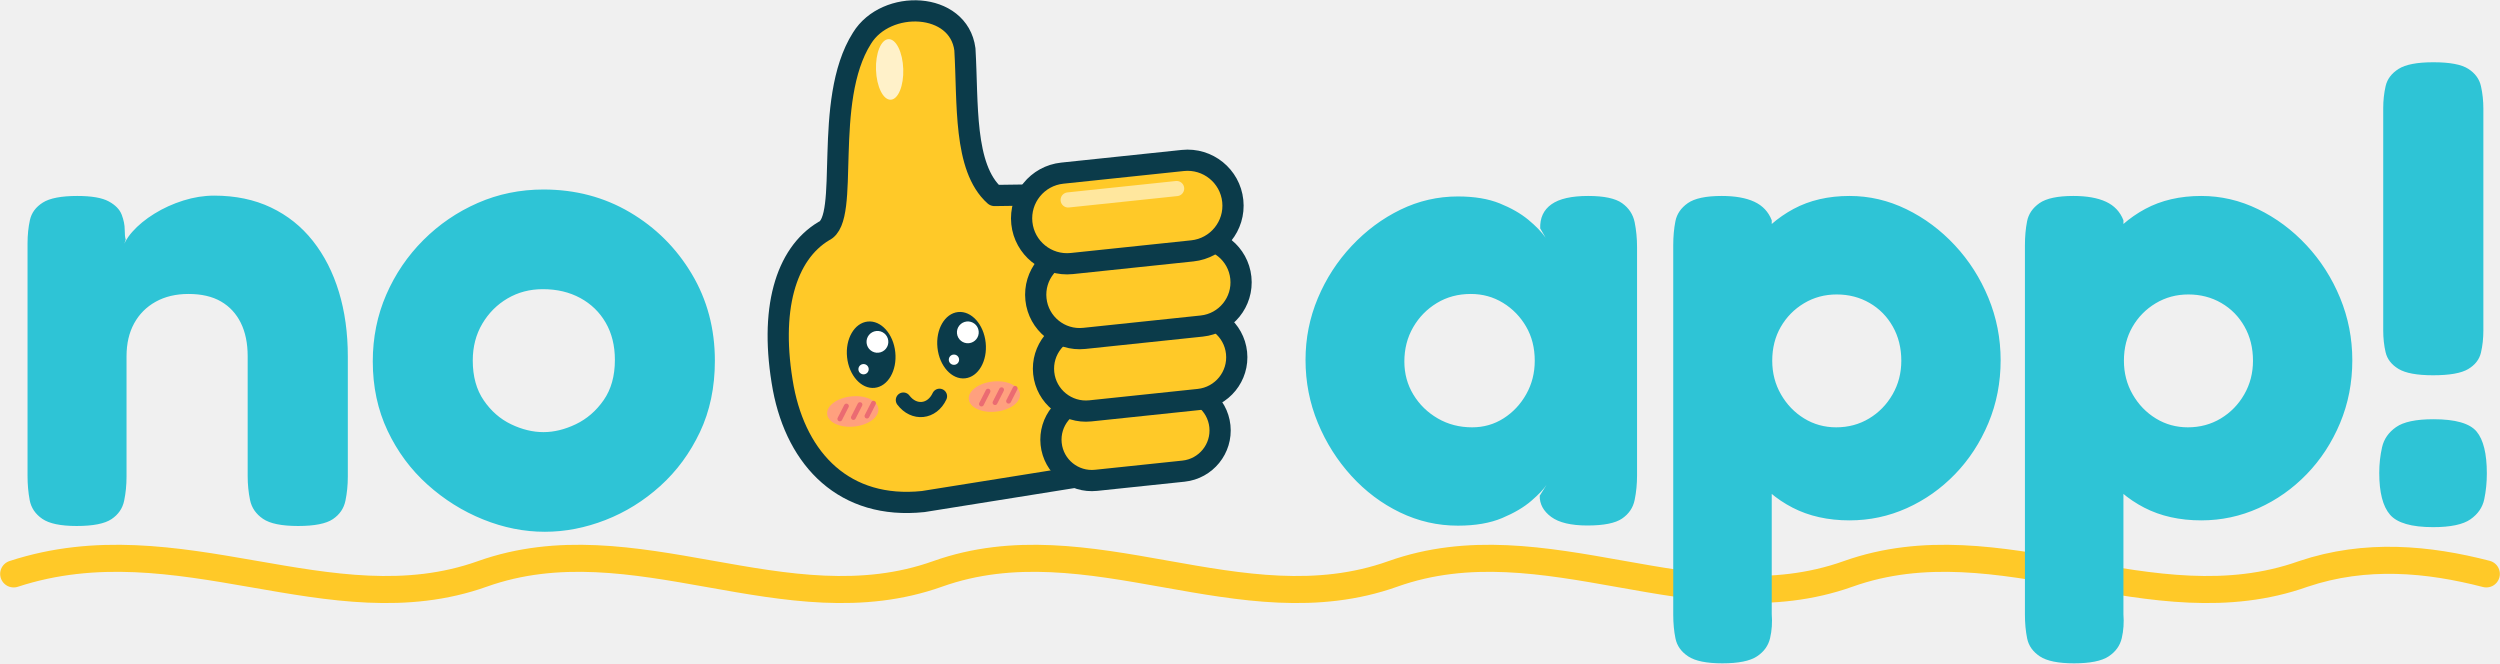
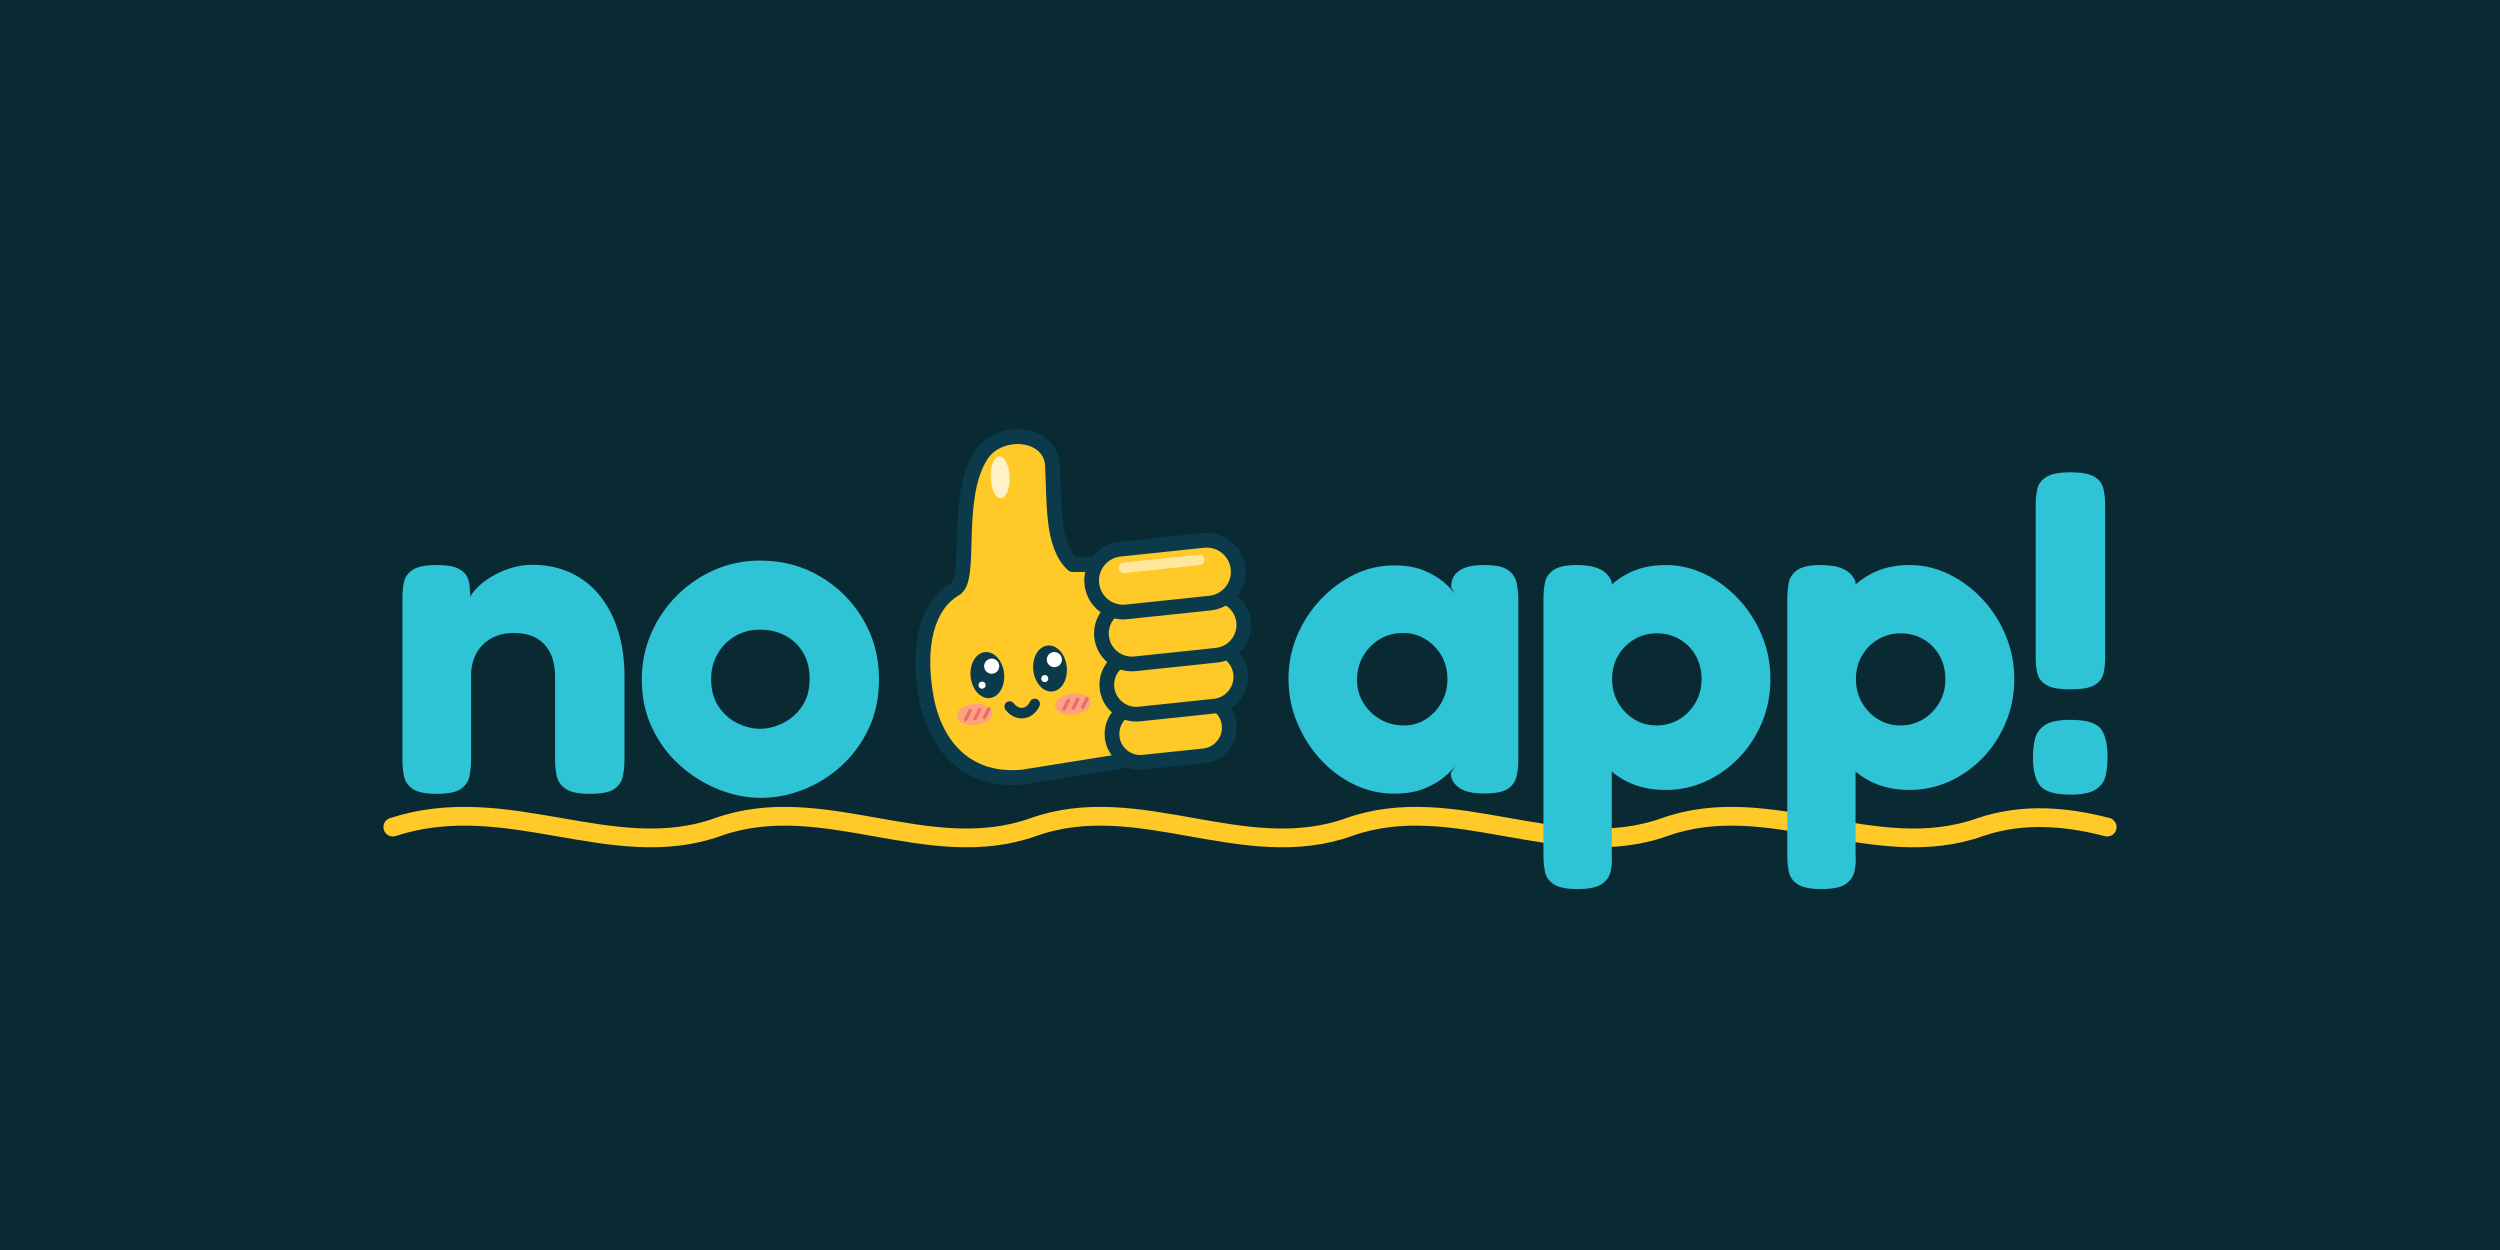
- <svg xmlns="http://www.w3.org/2000/svg" width="832.00" height="220.88" viewBox="184.00 206.00 832.00 220.88">
+ <svg xmlns="http://www.w3.org/2000/svg" width="1200" height="600" viewBox="0 0 1200 600">
+   <rect width="1200" height="600" fill="#0A2A33" />
  <g transform="translate(184.09 188.00)">
    <path d="M 4.46 209.00 C 59.42 191.00 109.92 227.00 160.42 209.00 C 210.93 191.00 261.43 227.00 311.93 209.00 C 362.44 191.00 412.94 227.00 463.44 209.00 C 513.95 191.00 564.45 227.00 614.95 209.00 C 665.46 191.00 715.96 227.00 766.46 209.00 C 787.26 202.00 808.05 204.00 827.36 209.00" fill="none" stroke="#FFC928" stroke-width="9" stroke-linecap="round" />
    <path d="M25.41 193.05Q17.435 193.05 13.97 190.658Q10.505 188.265 9.79 184.442Q9.075 180.62 9.075 176.385V99.0Q9.075 94.82 9.872 91.218Q10.67 87.615 14.163 85.415Q17.655 83.215 25.63 83.215Q32.78 83.215 36.108 85.03Q39.435 86.845 40.425 89.485Q41.415 92.125 41.415 94.463Q41.415 96.8 41.745 97.68L40.425 101.915Q40.975 98.505 43.918 95.178Q46.86 91.85 51.315 89.1Q55.77 86.35 60.94 84.728Q66.11 83.105 71.17 83.105Q81.785 83.105 90.062 87.038Q98.34 90.97 104.032 98.175Q109.725 105.38 112.695 115.143Q115.665 124.905 115.665 136.62V176.605Q115.665 180.84 114.868 184.663Q114.07 188.485 110.688 190.768Q107.305 193.05 99.11 193.05Q90.915 193.05 87.423 190.658Q83.93 188.265 83.132 184.442Q82.335 180.62 82.335 176.385V136.565Q82.335 130.075 80.052 125.455Q77.77 120.835 73.453 118.333Q69.135 115.83 62.645 115.83Q56.375 115.83 51.727 118.415Q47.08 121.0 44.55 125.62Q42.02 130.24 42.02 136.565V176.605Q42.02 180.84 41.222 184.663Q40.425 188.485 37.015 190.768Q33.605 193.05 25.41 193.05Z M181.225 194.975Q170.885 194.975 160.71 190.877Q150.535 186.78 142.175 179.273Q133.815 171.765 128.892 161.343Q123.97 150.92 123.97 138.27Q123.97 126.39 128.452 116.078Q132.935 105.765 140.8 97.9Q148.665 90.035 158.895 85.553Q169.125 81.07 180.785 81.07Q196.68 81.07 209.55 88.66Q222.42 96.25 230.12 109.148Q237.82 122.045 237.82 138.05Q237.82 151.305 232.843 161.81Q227.865 172.315 219.642 179.74Q211.42 187.165 201.382 191.07Q191.345 194.975 181.225 194.975ZM180.785 161.81Q186.065 161.81 191.565 159.17Q197.065 156.53 200.805 151.168Q204.545 145.805 204.545 137.775Q204.545 130.68 201.493 125.4Q198.44 120.12 193.022 117.178Q187.605 114.235 180.565 114.235Q174.075 114.235 168.822 117.315Q163.57 120.395 160.407 125.758Q157.245 131.12 157.245 137.995Q157.245 145.915 160.903 151.25Q164.56 156.585 170.005 159.197Q175.45 161.81 180.785 161.81Z M528.22 192.885Q520.025 192.885 516.148 190.025Q512.27 187.165 512.325 182.985L514.635 179.3Q513.205 181.5 509.52 184.69Q505.835 187.88 499.812 190.41Q493.79 192.94 485.1 192.94Q474.98 192.94 465.85 188.54Q456.72 184.14 449.652 176.385Q442.585 168.63 438.487 158.73Q434.39 148.83 434.39 137.775Q434.39 126.995 438.487 117.233Q442.585 107.47 449.762 99.825Q456.94 92.18 465.987 87.78Q475.035 83.38 485.1 83.38Q493.295 83.38 499.015 85.69Q504.735 88.0 508.53 91.135Q512.325 94.27 514.305 97.13L512.49 93.995Q512.325 88.77 516.23 85.993Q520.135 83.215 528.44 83.215Q536.415 83.215 539.77 85.635Q543.125 88.055 543.922 91.96Q544.72 95.865 544.72 100.265V176.22Q544.72 180.51 543.922 184.388Q543.125 188.265 539.742 190.575Q536.36 192.885 528.22 192.885ZM489.83 160.215Q495.605 160.215 500.307 157.218Q505.01 154.22 507.842 149.188Q510.675 144.155 510.675 138.05Q510.675 131.615 507.787 126.665Q504.9 121.715 500.087 118.773Q495.275 115.83 489.39 115.83Q483.065 115.83 478.087 118.855Q473.11 121.88 470.195 126.94Q467.28 132.0 467.28 138.325Q467.28 144.375 470.277 149.325Q473.275 154.275 478.39 157.245Q483.505 160.215 489.83 160.215Z M615.45 191.18Q604.67 191.18 596.475 186.945Q588.28 182.71 582.835 175.257Q577.39 167.805 574.668 158.125Q571.945 148.445 572.11 137.39Q572.275 126.5 575.08 116.683Q577.885 106.865 583.33 99.358Q588.775 91.85 596.805 87.532Q604.835 83.215 615.45 83.215Q625.295 83.215 634.342 87.615Q643.39 92.015 650.485 99.632Q657.58 107.25 661.65 117.123Q665.72 126.995 665.72 137.885Q665.72 149.05 661.65 158.785Q657.58 168.52 650.567 175.78Q643.555 183.04 634.507 187.11Q625.46 191.18 615.45 191.18ZM573.1 238.755Q565.235 238.755 561.743 236.445Q558.25 234.135 557.507 230.477Q556.765 226.82 556.765 222.585V99.605Q556.765 95.315 557.48 91.657Q558.195 88.0 561.605 85.608Q565.015 83.215 572.88 83.215Q579.59 83.215 583.743 85.14Q587.895 87.065 589.545 91.3V222.365Q589.875 226.6 588.995 230.368Q588.115 234.135 584.622 236.445Q581.13 238.755 573.1 238.755ZM610.995 160.215Q617.045 160.215 621.94 157.273Q626.835 154.33 629.75 149.27Q632.665 144.21 632.665 138.05Q632.665 131.67 629.832 126.665Q627.0 121.66 622.105 118.828Q617.21 115.995 611.16 115.995Q605.165 115.995 600.27 118.938Q595.375 121.88 592.543 126.803Q589.71 131.725 589.71 138.05Q589.71 144.21 592.625 149.27Q595.54 154.33 600.352 157.273Q605.165 160.215 610.995 160.215Z M732.49 191.18Q721.71 191.18 713.515 186.945Q705.32 182.71 699.875 175.257Q694.43 167.805 691.707 158.125Q688.985 148.445 689.15 137.39Q689.315 126.5 692.12 116.683Q694.925 106.865 700.37 99.358Q705.815 91.85 713.845 87.532Q721.875 83.215 732.49 83.215Q742.335 83.215 751.382 87.615Q760.43 92.015 767.525 99.632Q774.62 107.25 778.69 117.123Q782.76 126.995 782.76 137.885Q782.76 149.05 778.69 158.785Q774.62 168.52 767.607 175.78Q760.595 183.04 751.547 187.11Q742.5 191.18 732.49 191.18ZM690.14 238.755Q682.275 238.755 678.783 236.445Q675.29 234.135 674.547 230.477Q673.805 226.82 673.805 222.585V99.605Q673.805 95.315 674.52 91.657Q675.235 88.0 678.645 85.608Q682.055 83.215 689.92 83.215Q696.63 83.215 700.783 85.14Q704.935 87.065 706.585 91.3V222.365Q706.915 226.6 706.035 230.368Q705.155 234.135 701.662 236.445Q698.17 238.755 690.14 238.755ZM728.035 160.215Q734.085 160.215 738.98 157.273Q743.875 154.33 746.79 149.27Q749.705 144.21 749.705 138.05Q749.705 131.67 746.872 126.665Q744.04 121.66 739.145 118.828Q734.25 115.995 728.2 115.995Q722.205 115.995 717.31 118.938Q712.415 121.88 709.582 126.803Q706.75 131.725 706.75 138.05Q706.75 144.21 709.665 149.27Q712.58 154.33 717.392 157.273Q722.205 160.215 728.035 160.215Z M809.655 142.89Q801.625 142.89 798.132 140.773Q794.64 138.655 793.842 135.245Q793.045 131.835 793.045 127.93V54.065Q793.045 50.16 793.842 46.668Q794.64 43.175 798.132 40.948Q801.625 38.72 809.765 38.72Q817.96 38.72 821.37 40.92Q824.78 43.12 825.577 46.695Q826.375 50.27 826.375 54.175V127.985Q826.375 131.89 825.577 135.328Q824.78 138.765 821.315 140.828Q817.85 142.89 809.655 142.89ZM809.655 193.435Q798.875 193.435 795.3 189.282Q791.725 185.13 791.725 175.395Q791.725 170.94 792.66 166.843Q793.595 162.745 797.335 160.132Q801.075 157.52 809.765 157.52Q820.71 157.52 824.12 161.618Q827.53 165.715 827.53 175.56Q827.53 180.015 826.677 184.113Q825.825 188.21 822.085 190.822Q818.345 193.435 809.655 193.435Z" fill="#2EC4D6" />
    <g transform="translate(228.96 -10.49) scale(1.0083)">
      <g transform="rotate(-6 110 120)">
        <path d="M28 148 C26 121.7 33.4 104 46.7 97.8 C56.0 94.8 50.6 55.1 65.9 35.8 C75.2 23.7 98.9 27.1 99.3 43.0 C98.5 60.7 94.7 81.7 104.0 92 L126 94 L144 96 L144 186 L70 190 C44 190 30 172 28 148 Z" fill="#FFC928" stroke="#0B3B4A" stroke-width="7" stroke-linejoin="round" stroke-linecap="round" />
        <rect x="114" y="162" width="56" height="27" rx="13.5" fill="#FFC928" stroke="#0B3B4A" stroke-width="7" stroke-linejoin="round" stroke-linecap="round" />
        <rect x="114" y="138" width="64" height="28" rx="14" fill="#FFC928" stroke="#0B3B4A" stroke-width="7" stroke-linejoin="round" stroke-linecap="round" />
        <rect x="114" y="113" width="68" height="29" rx="14.5" fill="#FFC928" stroke="#0B3B4A" stroke-width="7" stroke-linejoin="round" stroke-linecap="round" />
        <rect x="112" y="87" width="70" height="30" rx="15" fill="#FFC928" stroke="#0B3B4A" stroke-width="7" stroke-linejoin="round" stroke-linecap="round" />
        <ellipse transform="rotate(4.0 73.9 47.0)" cx="73.9" cy="47.0" rx="4.5" ry="10" fill="#FFFFFF" opacity="0.75" />
        <path d="M128 96 H164" stroke="#FFFFFF" stroke-width="5" stroke-linecap="round" opacity="0.55" />
        <ellipse cx="58" cy="140" rx="8" ry="11" fill="#0B3B4A" />
        <circle cx="60.5" cy="136" r="3.6" fill="#fff" />
        <circle cx="55" cy="144.5" r="1.7" fill="#fff" />
        <ellipse cx="88" cy="140" rx="8" ry="11" fill="#0B3B4A" />
        <circle cx="90.5" cy="136" r="3.6" fill="#fff" />
        <circle cx="85" cy="144.5" r="1.7" fill="#fff" />
        <ellipse cx="50" cy="158" rx="8.5" ry="5" fill="#FF8FA3" opacity="0.7" />
        <path d="M45.5 160 l2.6 -4 M50 160 l2.6 -4 M54.5 160 l2.6 -4" stroke="#E2546C" stroke-width="1.6" stroke-linecap="round" opacity="0.7" />
        <ellipse cx="97" cy="158" rx="8.5" ry="5" fill="#FF8FA3" opacity="0.7" />
        <path d="M92.5 160 l2.6 -4 M97 160 l2.6 -4 M101.5 160 l2.6 -4" stroke="#E2546C" stroke-width="1.6" stroke-linecap="round" opacity="0.7" />
        <path d="M67 156 C70 161 76 161 79 156" stroke="#0B3B4A" stroke-width="5" stroke-linecap="round" stroke-linejoin="round" fill="none" />
      </g>
    </g>
  </g>
</svg>
